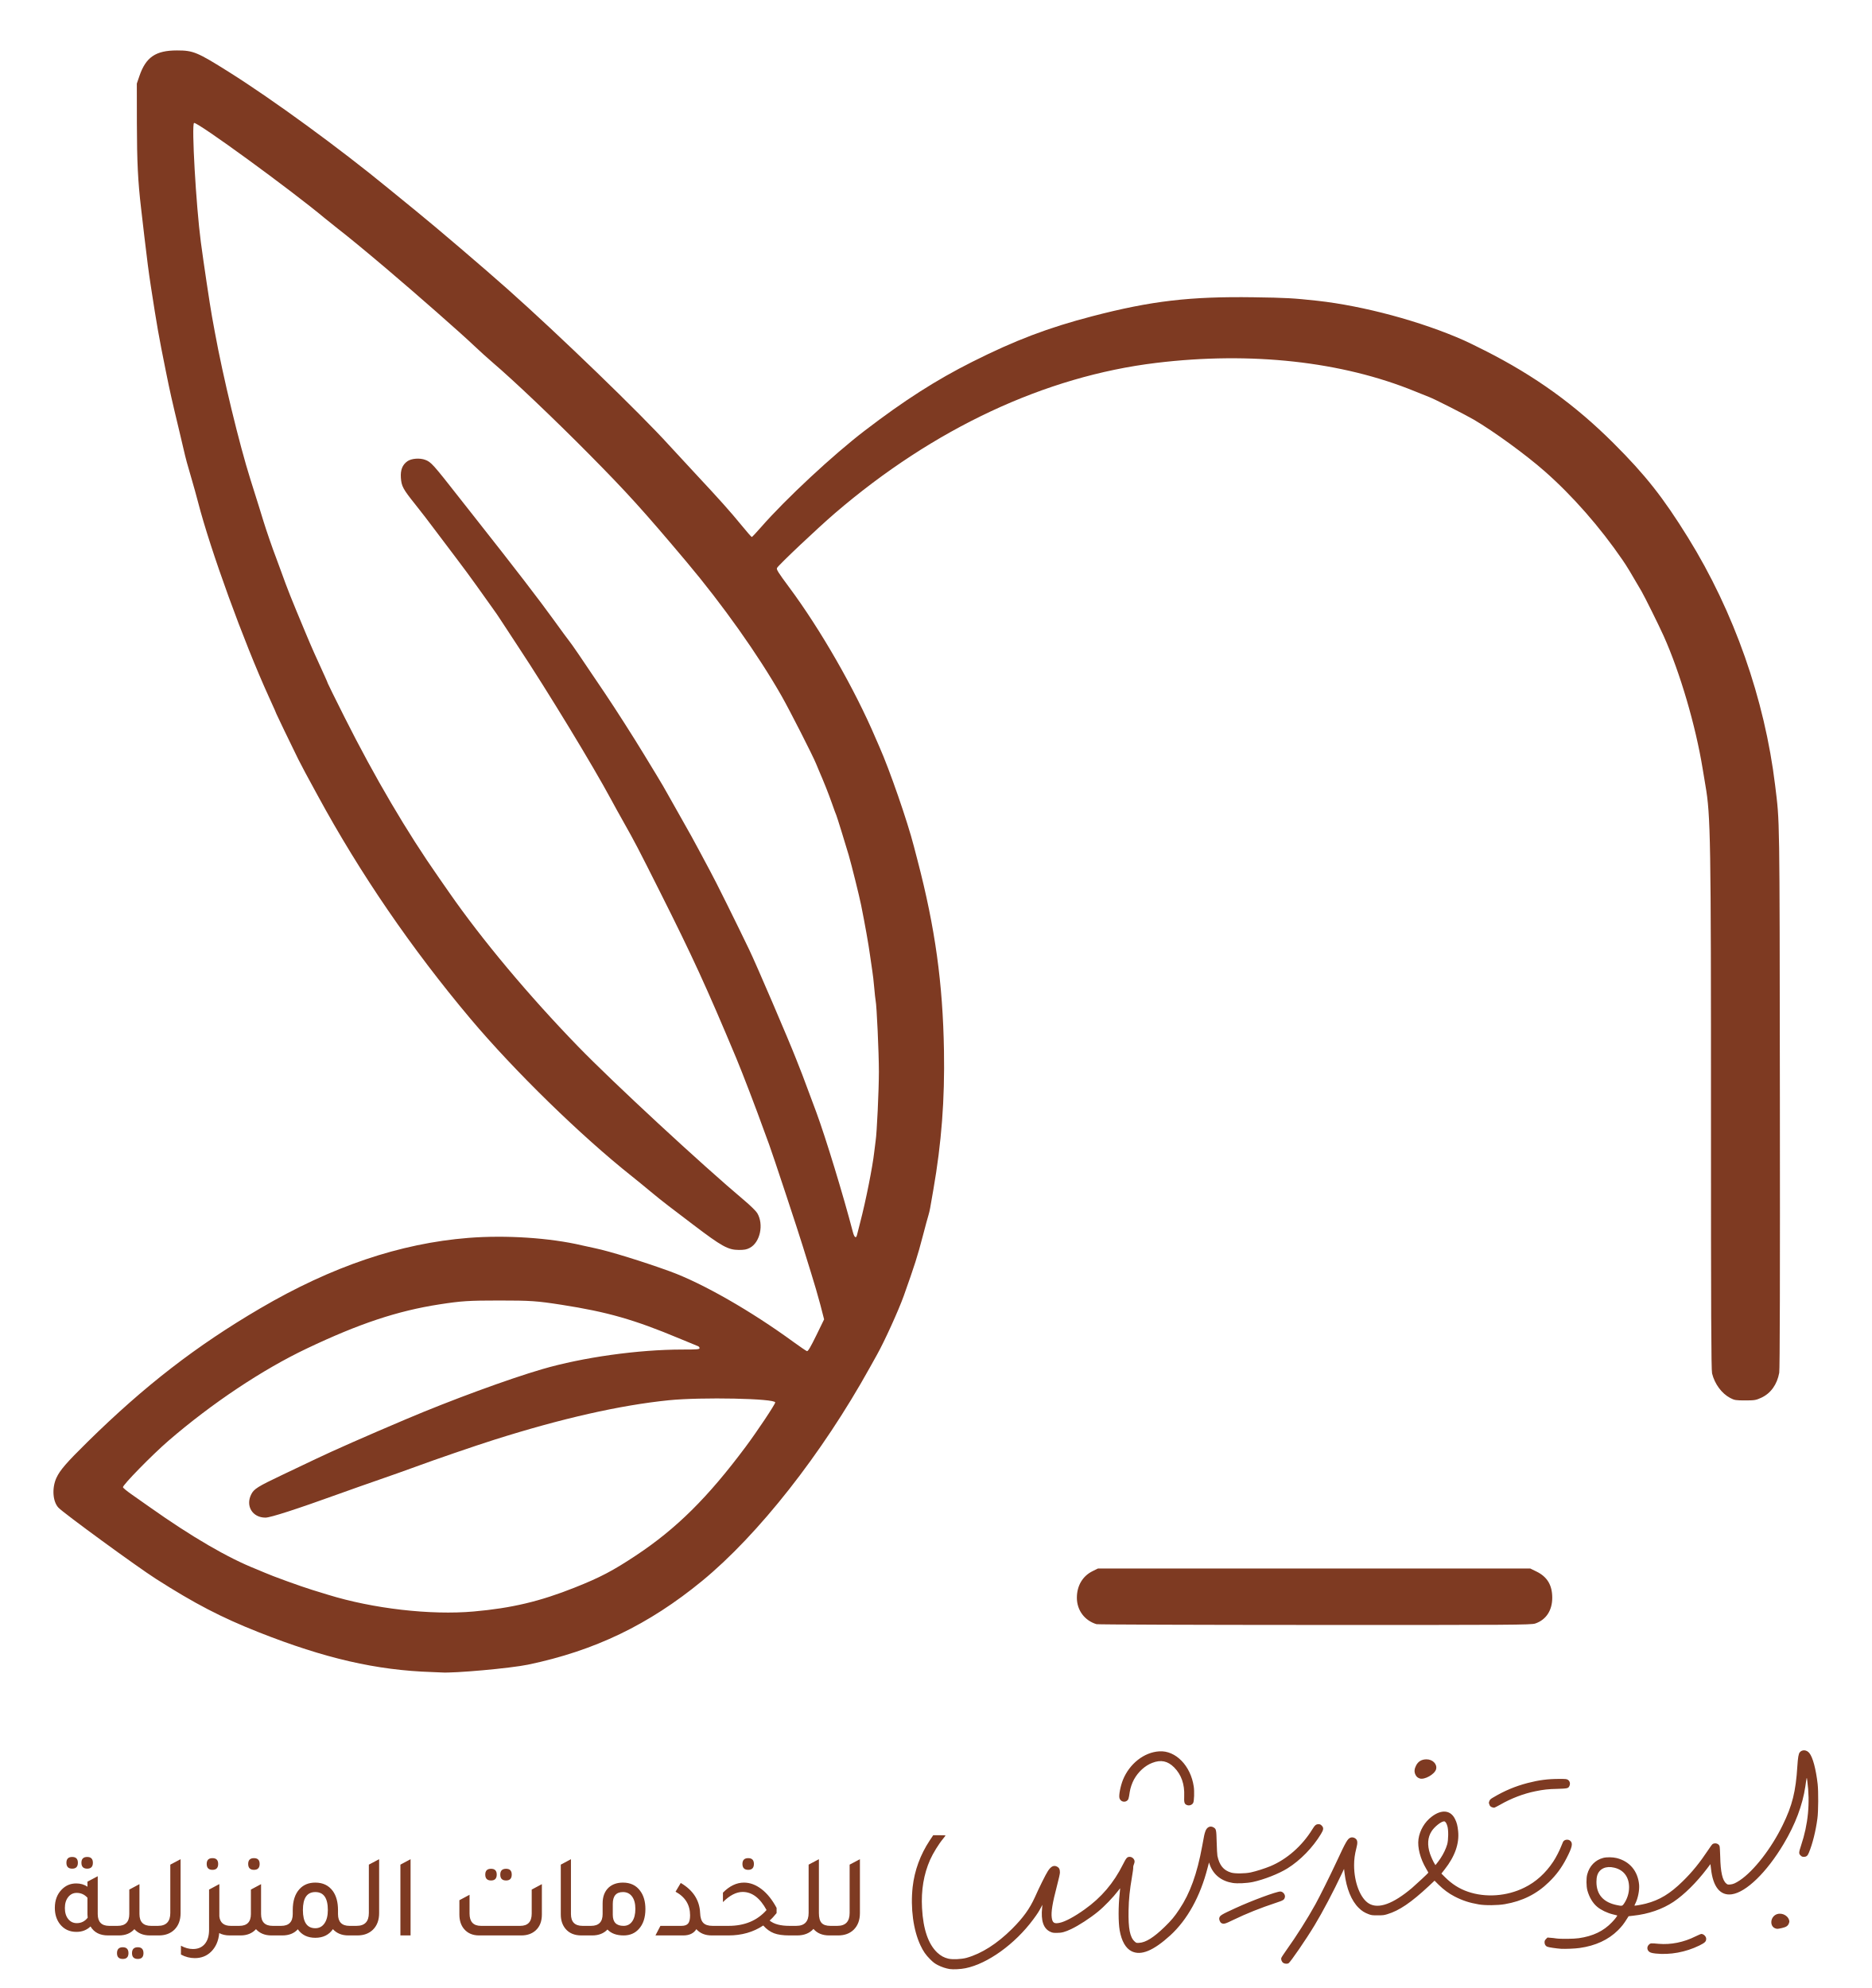
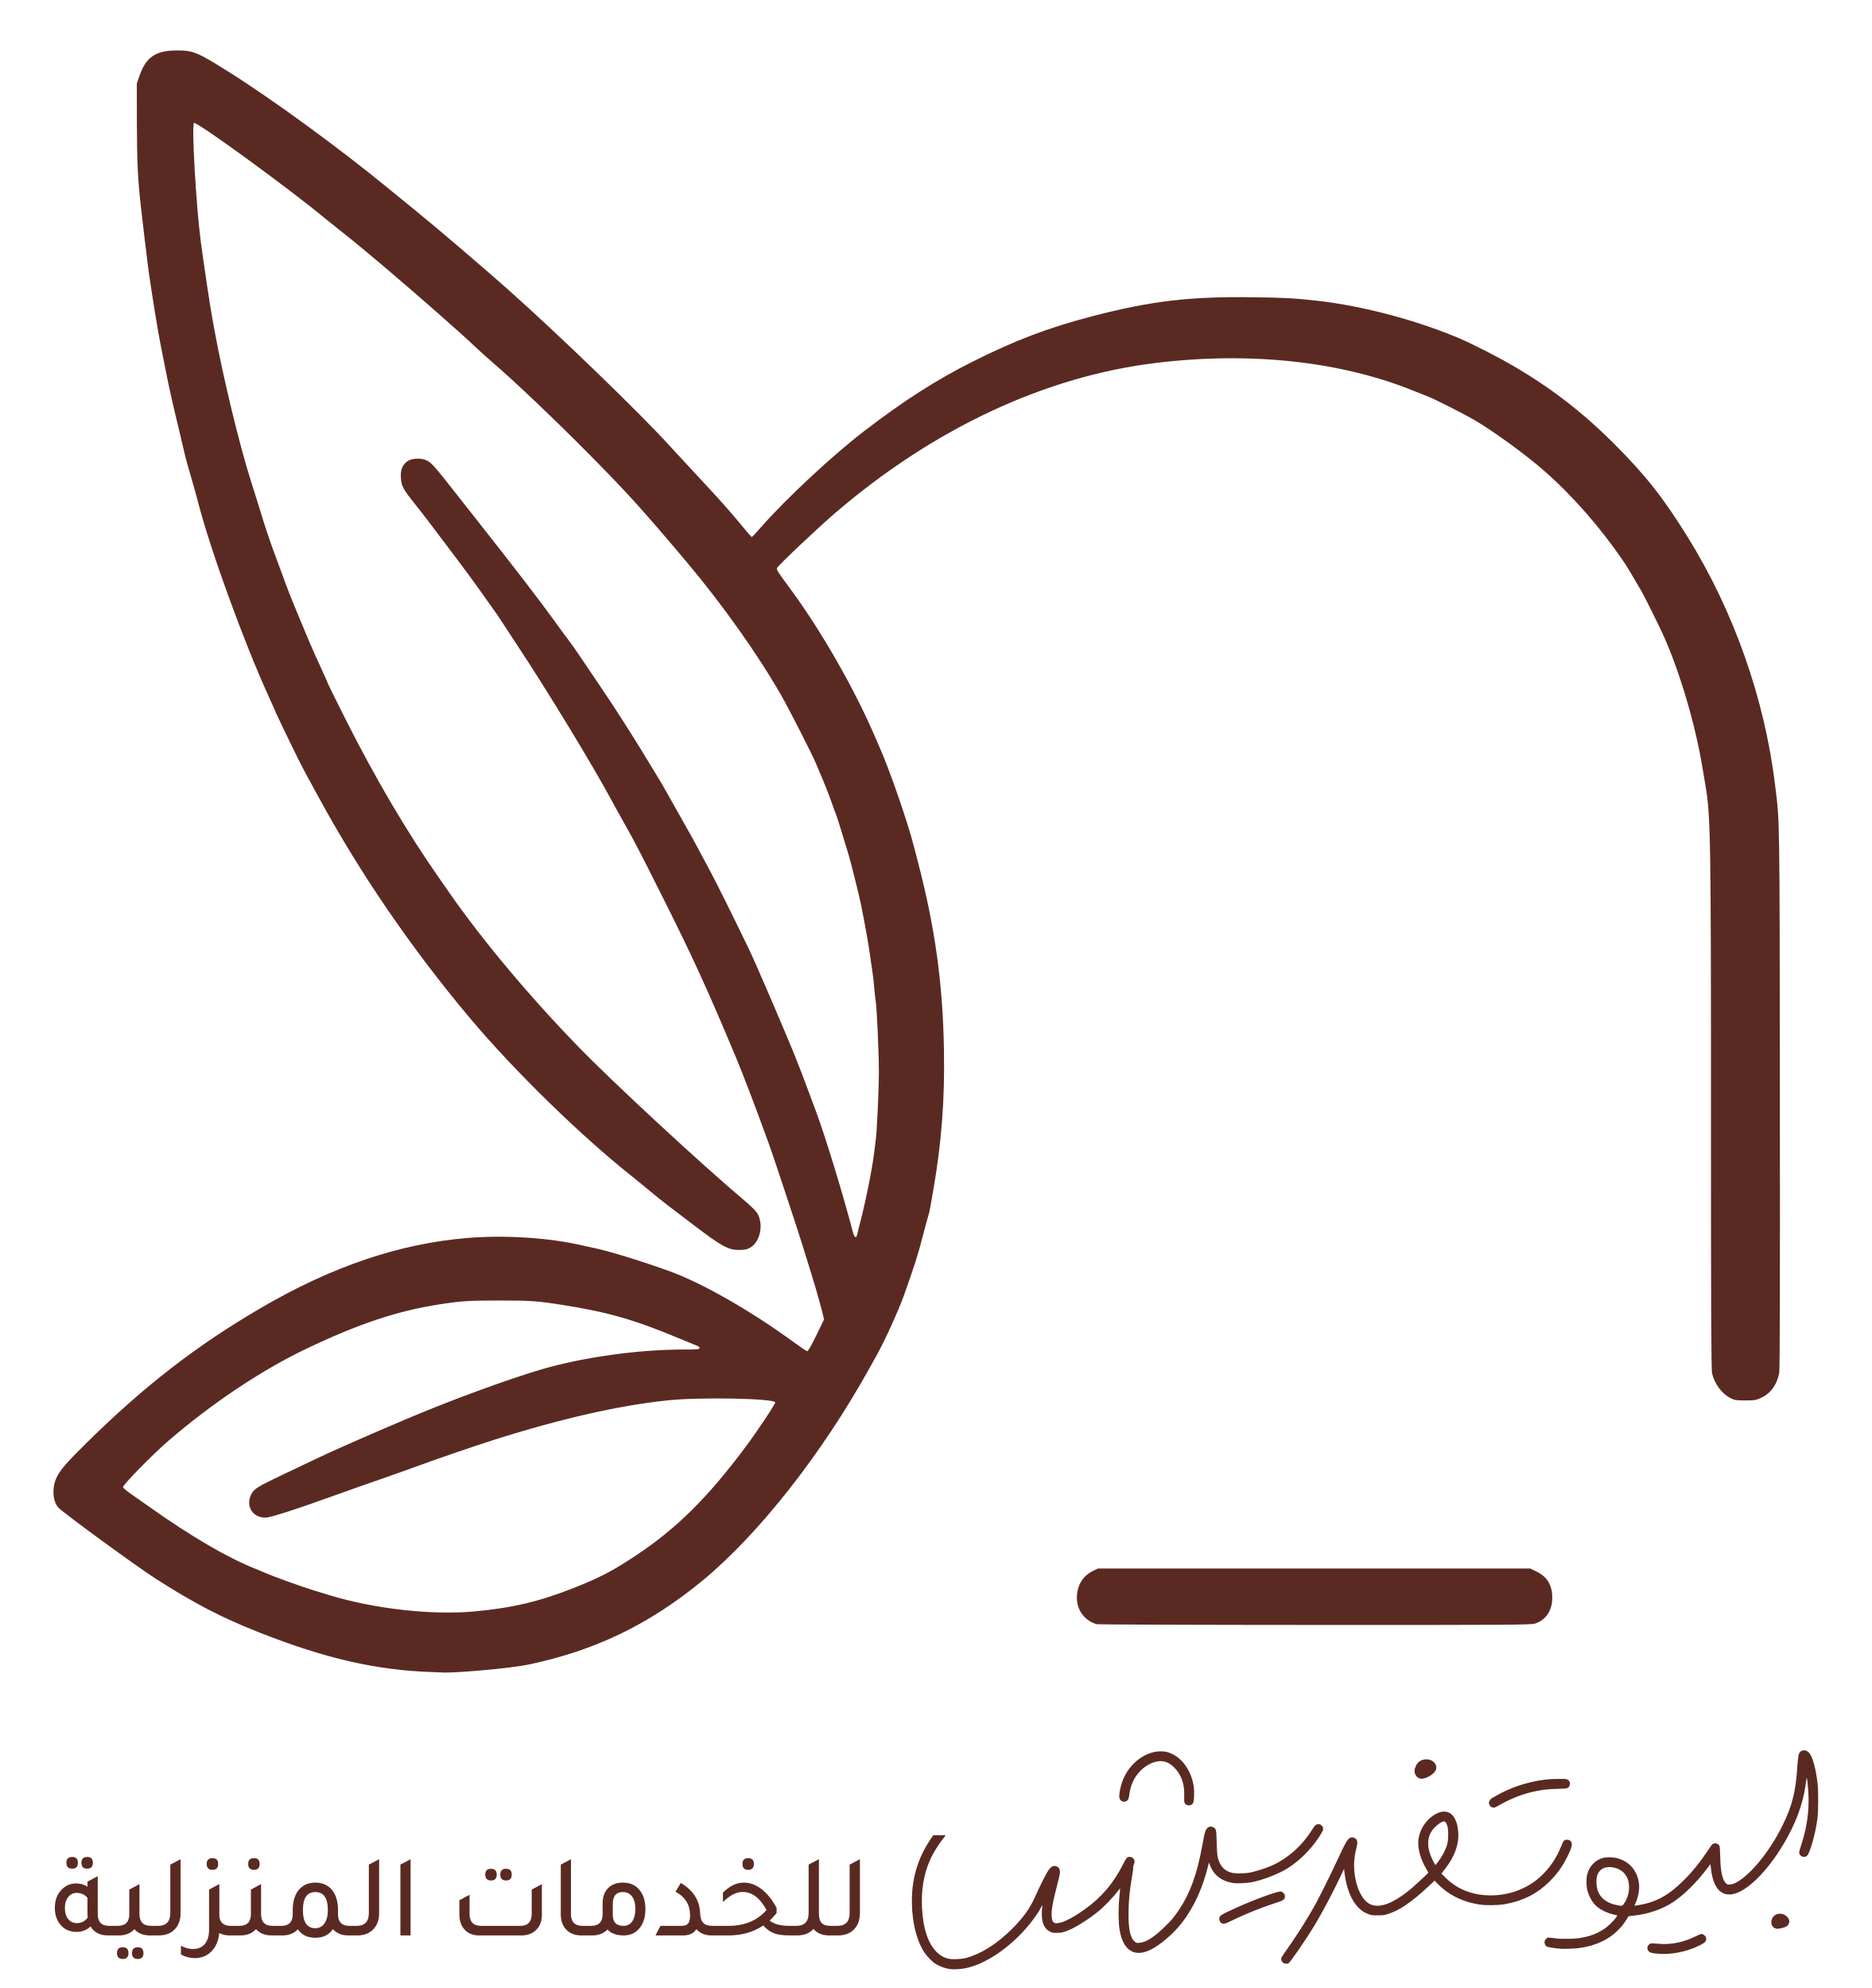
<svg xmlns="http://www.w3.org/2000/svg" viewBox="-4 -4 668 709.545">
-   <g fill="#7E3A22">
+   <g fill="#5A2A22">
    <path d="M150.17 592.78C130.34 592.14 111.96 587.91 88.33 578.57C75.01 573.30 65.50 568.36 51.69 559.54C44.88 555.19 18.68 536.06 16.85 534.10C14.80 531.91 14.48 527.10 16.13 523.48C17.39 520.74 19.71 518.05 27.22 510.66C47.54 490.66 66.04 476.34 88.83 462.99C114.36 448.02 138.74 439.77 163.17 437.82C176.53 436.76 192.29 437.80 203.67 440.48C204.67 440.72 206.78 441.18 208.33 441.50C213.42 442.54 225.69 446.34 235.17 449.79C246.75 454.02 263.97 463.86 279.16 474.95C281.54 476.68 283.72 478.16 284.00 478.24C284.38 478.34 285.25 476.86 287.32 472.64L290.12 466.90L288.78 461.70C288.03 458.84 286.52 453.65 285.42 450.17C284.31 446.68 283.01 442.48 282.52 440.83C281.35 436.88 271.49 407.07 270.50 404.50C270.08 403.40 269.25 401.15 268.66 399.50C266.04 392.17 260.94 378.85 258.77 373.67C248.15 348.31 243.16 337.42 231.47 314.17C223.56 298.42 222.68 296.74 218.51 289.33C217.01 286.68 215.06 283.15 214.18 281.50C207.73 269.47 191.33 242.49 180.85 226.67C178.24 222.72 175.54 218.60 174.84 217.50C174.15 216.40 172.66 214.22 171.52 212.67C170.38 211.11 167.97 207.73 166.17 205.17C164.36 202.60 160.98 198.03 158.67 195.00C156.35 191.97 152.95 187.47 151.12 185.00C149.29 182.53 146.18 178.49 144.21 176.03C139.82 170.55 139.27 169.53 139.07 166.48C138.89 163.72 139.62 161.89 141.39 160.63C142.81 159.62 145.82 159.38 147.78 160.13C149.86 160.92 150.55 161.69 159.83 173.53C161.67 175.87 164.67 179.68 166.50 182.00C179.31 198.22 188.78 210.53 193.67 217.33C196.11 220.72 198.59 224.10 199.18 224.83C200.19 226.09 202.99 230.18 211.94 243.50C215.84 249.30 222.18 259.23 225.78 265.17C226.89 267.00 228.95 270.38 230.34 272.67C231.74 274.96 233.54 278.03 234.33 279.50C235.13 280.97 237.46 285.09 239.50 288.67C241.55 292.24 244.20 297.04 245.40 299.33C246.60 301.62 248.45 305.07 249.50 307.00C251.27 310.22 258.64 325.07 263.41 335.00C265.88 340.12 277.61 367.48 280.16 374.04C281.18 376.68 282.16 379.16 282.33 379.56C282.64 380.31 285.06 386.80 287.35 393.00C290.78 402.33 296.95 422.57 300.41 435.81C300.91 437.70 301.55 438.13 301.86 436.77C301.98 436.26 302.49 434.26 302.99 432.33C304.98 424.72 307.42 412.50 308.01 407.17C308.20 405.52 308.42 403.72 308.51 403.17C308.94 400.60 309.67 385.09 309.67 378.50C309.67 371.75 308.89 354.77 308.51 353.13C308.42 352.74 308.19 350.64 308.00 348.46C307.81 346.28 307.52 343.68 307.34 342.67C307.17 341.66 306.79 339.03 306.49 336.83C305.98 333.05 304.74 326.08 303.32 319.00C302.71 315.93 299.88 304.55 298.89 301.17C297.74 297.24 294.62 287.19 294.47 286.95C294.38 286.81 293.66 284.85 292.87 282.60C291.64 279.12 290.18 275.43 288.19 270.83C287.95 270.28 287.55 269.31 287.29 268.67C286.21 265.93 277.78 249.38 274.90 244.33C266.53 229.65 253.91 211.85 240.99 196.50C225.59 178.21 219.82 171.83 206.18 158.05C193.84 145.58 179.34 131.79 171.83 125.39C170.00 123.82 167.08 121.18 165.33 119.51C160.77 115.15 144.51 100.86 133.69 91.70C126.22 85.38 120.00 80.26 116.71 77.73C115.36 76.68 113.26 75.00 112.04 73.99C99.74 63.71 66.24 39.31 65.25 39.89C64.31 40.44 65.97 69.40 67.67 82.33C68.65 89.75 70.94 105.03 71.66 108.97C72.01 110.91 72.47 113.40 72.67 114.50C75.54 130.27 81.39 154.52 85.39 167.17C88.37 176.62 88.94 178.44 90.02 182.00C91.00 185.21 93.40 192.16 94.51 195.00C94.76 195.64 95.58 197.88 96.34 199.97C98.77 206.71 99.60 208.81 105.18 222.17C107.21 227.03 108.70 230.38 111.87 237.27C112.49 238.62 113.00 239.81 113.00 239.92C113.00 240.03 115.72 245.53 119.04 252.14C129.79 273.52 141.30 293.10 152.68 309.33C153.64 310.71 155.26 313.03 156.28 314.50C167.94 331.31 184.79 351.45 202.31 369.50C214.77 382.34 246.39 411.62 261.82 424.60C263.84 426.30 265.84 428.27 266.26 428.98C268.67 433.03 267.28 439.46 263.58 441.39C262.48 441.97 261.62 442.13 259.67 442.12C255.83 442.10 253.63 440.89 243.33 433.06C240.31 430.76 236.41 427.79 234.67 426.47C232.92 425.15 230.00 422.80 228.17 421.27C226.33 419.73 223.33 417.28 221.50 415.82C203.31 401.39 179.58 378.22 163.96 359.67C142.87 334.59 124.52 307.79 109.42 280.00C107.78 276.97 105.78 273.30 104.98 271.83C104.19 270.37 103.05 268.19 102.46 267.00C99.73 261.45 94.67 250.97 94.67 250.85C94.67 250.73 93.91 249.02 91.93 244.67C82.91 224.85 71.12 192.41 66.67 175.17C66.10 172.97 65.06 169.22 64.35 166.83C62.93 162.05 62.26 159.59 61.52 156.33C61.25 155.14 60.58 152.29 60.03 150.00C57.20 138.21 56.73 136.12 55.19 128.50C52.54 115.32 52.11 112.88 49.81 98.00C49.09 93.32 48.44 88.35 47.51 80.33C47.05 76.39 46.53 71.89 46.35 70.33C45.22 60.71 44.88 53.69 44.85 40.00L44.83 25.83L45.74 23.17C48.05 16.39 51.55 14.00 59.18 14.00C64.99 14.00 66.39 14.59 77.83 21.78C93.35 31.54 117.24 48.99 134.47 63.14C137.39 65.54 141.91 69.23 144.51 71.33C151.45 76.95 168.72 91.69 177.23 99.26C195.44 115.45 224.57 143.61 234.77 154.88C236.46 156.74 240.69 161.31 244.17 165.04C252.85 174.34 256.57 178.50 260.62 183.45C262.51 185.77 264.18 187.67 264.31 187.67C264.44 187.67 265.96 186.05 267.68 184.08C276.44 174.06 293.34 158.33 304.65 149.68C318.76 138.88 330.08 131.64 342.98 125.15C358.32 117.44 370.08 112.97 385.87 108.86C406.85 103.40 420.72 101.77 443.45 102.10C455.03 102.27 457.58 102.41 466.17 103.35C482.71 105.18 503.25 110.72 518.50 117.49C519.60 117.97 522.98 119.62 526.00 121.15C543.81 130.16 558.12 140.47 571.85 154.17C583.23 165.52 589.55 173.53 598.42 187.83C614.86 214.35 625.81 245.50 629.54 276.33C631.20 290.09 631.12 284.71 631.23 387.83C631.30 451.05 631.22 484.78 631.00 485.96C630.23 490.17 627.97 493.31 624.59 494.87C622.69 495.75 622.17 495.83 618.83 495.83C615.51 495.83 615.01 495.75 613.49 494.95C610.46 493.35 607.95 489.95 607.03 486.19C606.72 484.93 606.63 463.84 606.64 395.19C606.65 295.17 606.51 287.00 604.66 276.33C604.48 275.32 604.03 272.62 603.66 270.33C601.16 254.95 595.58 235.97 589.76 223.00C588.06 219.22 583.04 209.09 581.83 207.00C577.72 199.93 576.70 198.24 575.05 195.83C567.07 184.18 557.20 172.92 547.33 164.24C540.63 158.33 529.12 149.95 522.00 145.78C518.99 144.02 507.85 138.37 506.17 137.75C505.62 137.55 503.30 136.62 501.01 135.68C474.87 124.99 442.52 121.43 408.67 125.52C369.01 130.31 329.24 148.91 294.00 179.16C287.91 184.39 273.88 197.64 273.31 198.71C273.03 199.23 273.76 200.38 277.57 205.51C288.84 220.65 301.08 242.01 308.52 259.50C308.75 260.05 309.34 261.40 309.83 262.50C313.46 270.66 319.88 289.17 322.14 298.00C322.26 298.46 322.87 300.79 323.49 303.18C329.75 327.18 332.49 346.92 332.90 371.00C333.20 388.50 332.03 403.88 329.10 420.67C328.63 423.32 328.13 426.22 327.98 427.09C327.83 427.97 327.54 429.17 327.35 429.76C327.15 430.35 326.25 433.68 325.34 437.17C323.50 444.24 322.42 447.63 318.55 458.50C316.71 463.65 311.61 474.88 308.99 479.52C308.58 480.24 307.41 482.33 306.40 484.17C289.35 514.92 266.69 543.74 246.55 560.28C227.52 575.90 208.24 585.17 184.48 590.13C178.28 591.43 157.79 593.27 153.50 592.92C153.13 592.89 151.63 592.83 150.17 592.78ZM387.33 575.69C383.07 574.39 380.33 570.71 380.33 566.26C380.33 561.99 382.38 558.51 385.93 556.77L387.83 555.83L465.00 555.83L542.17 555.83L544.39 556.92C548.19 558.78 549.98 561.75 549.99 566.20C550.01 570.77 547.79 574.15 543.91 575.46C542.45 575.95 535.46 576.00 465.24 575.97C422.85 575.96 387.79 575.83 387.33 575.69ZM165.08 571.16C178.58 569.97 188.71 567.57 201.10 562.63C210.21 559.01 214.67 556.67 223.00 551.15C237.42 541.59 248.62 530.49 262.13 512.37C266.24 506.86 272.67 497.21 272.67 496.55C272.67 495.13 246.32 494.59 234.67 495.77C217.28 497.54 196.53 502.23 172.33 509.89C165.48 512.06 151.26 516.94 144.17 519.56C141.42 520.58 135.72 522.60 131.50 524.06C127.28 525.52 120.91 527.76 117.33 529.06C101.84 534.65 92.54 537.66 90.74 537.66C86.09 537.67 83.55 533.48 85.68 529.32C86.64 527.42 88.00 526.57 96.54 522.51C100.74 520.52 106.19 517.92 108.67 516.74C115.03 513.70 126.53 508.63 140.84 502.56C156.91 495.74 177.33 488.24 189.46 484.69C203.96 480.45 223.81 477.67 239.58 477.67C244.82 477.67 245.67 477.60 245.67 477.16C245.67 476.88 245.40 476.56 245.08 476.45C244.76 476.34 241.72 475.09 238.33 473.67C222.33 466.98 212.82 464.26 196.50 461.71C187.61 460.32 185.33 460.17 174.17 460.17C163.30 460.17 160.62 460.34 152.83 461.55C137.82 463.88 124.20 468.41 105.50 477.30C89.70 484.80 71.62 496.86 56.12 510.23C50.32 515.24 39.62 526.17 39.88 526.84C39.99 527.11 41.29 528.19 42.79 529.24C44.28 530.28 47.23 532.35 49.33 533.84C64.52 544.59 77.32 552.04 87.47 556.05C88.38 556.41 89.73 556.98 90.47 557.31C93.05 558.47 103.51 562.26 107.50 563.48C109.70 564.16 112.17 564.92 113.00 565.17C129.11 570.16 149.70 572.53 165.08 571.16Z" />
    <path transform="translate(320.70 620.00) scale(0.29122)" d="M48.8 270.5C44.0 269.7 39.1 268.1 34.2 265.6C30.6 263.7 28.8 262.4 24.9 258.5C19.6 253.2 16.5 248.8 13.0 241.3C4.3 222.7 0.7 195.8 3.5 170.0C5.8 149.7 12.9 130.3 24.5 112.8L28.7 106.5L36.4 106.5C42.4 106.5 44.0 106.6 43.7 107.1C43.5 107.5 42.2 109.1 40.9 110.7C35.5 117.2 28.5 128.5 24.9 136.6C17.1 154.3 13.8 173.8 15.0 195.8C16.4 221.9 22.7 240.0 33.7 250.4C37.9 254.3 42.1 256.6 47.3 257.8C52.5 259.0 63.2 258.5 69.5 256.8C88.0 251.6 107.0 239.5 125.3 221.3C139.1 207.5 146.9 196.6 153.3 182.5C158.8 170.1 166.6 154.5 169.2 150.5C173.0 144.6 176.5 142.9 180.5 145.0C183.0 146.3 184.0 148.3 184.0 152.1C184.0 153.8 182.7 159.6 180.5 168.0C174.8 189.8 173.0 200.6 174.0 207.7C174.9 214.0 177.1 215.3 183.9 213.8C190.5 212.4 201.9 206.3 214.3 197.4C234.7 182.9 249.8 165.2 261.3 142.2C265.3 134.2 266.4 133.0 269.5 133.0C272.6 133.0 275.5 135.8 275.5 138.8C275.5 139.6 275.1 141.2 274.6 142.3C274.1 143.4 273.7 145.0 273.8 145.8C274.0 146.6 273.3 151.9 272.3 157.5C269.5 174.0 268.4 184.3 268.1 198.8C267.7 220.9 269.8 231.5 275.5 236.7C277.6 238.6 277.6 238.6 281.2 238.4C289.3 237.9 299.0 231.8 312.4 218.8C320.7 210.7 324.4 206.3 330.4 197.2C343.5 177.6 352.1 153.8 358.3 120.0C361.0 105.5 360.8 106.0 362.1 102.1C363.8 96.6 368.2 94.4 372.4 97.0C375.5 98.9 375.7 99.8 376.1 115.2C376.3 123.0 376.7 130.4 377.0 131.8C379.5 143.4 384.4 149.5 393.8 152.3C398.4 153.7 410.5 153.6 417.8 152.1C424.3 150.7 435.0 147.3 441.8 144.5C462.0 136.1 480.8 119.6 493.3 99.3C496.4 94.2 497.9 93.0 500.8 93.0C502.7 93.0 503.4 93.3 504.8 94.7C507.4 97.3 507.2 99.7 503.9 105.0C493.8 121.7 478.5 137.4 462.9 147.1C452.2 153.8 433.7 161.0 420.5 163.8C412.8 165.4 401.4 165.9 395.7 165.0C382.0 162.8 372.1 155.0 367.7 142.8L366.7 139.9L365.0 146.3C356.1 181.3 340.2 210.1 319.2 229.3C298.4 248.2 283.3 254.4 271.8 248.7C264.6 245.1 259.5 236.2 257.2 223.0C255.5 213.1 255.5 193.5 257.2 178.2C257.6 174.7 257.8 171.7 257.8 171.6C257.7 171.5 256.7 172.8 255.5 174.4C249.4 182.4 238.4 193.9 230.5 200.3C220.6 208.4 206.9 217.2 197.9 221.5C190.0 225.2 186.2 226.2 180.2 226.2C175.8 226.2 174.9 226.1 172.1 224.8C163.8 220.9 160.5 211.3 162.2 195.2L162.5 191.8L160.8 195.0C158.5 199.5 156.1 203.3 151.2 209.8C129.0 239.8 95.5 264.0 68.3 269.5C62.6 270.7 53.2 271.2 48.8 270.5ZM457.9 263.1C455.9 261.9 454.7 258.9 455.3 256.9C455.6 256.0 458.5 251.6 461.7 247.1C473.6 230.5 487.5 208.6 497.3 190.8C503.3 179.7 514.0 158.3 522.8 139.5C534.5 114.3 536.4 111.0 540.0 109.5C542.0 108.7 544.7 109.2 546.6 110.9C548.8 112.9 549.0 115.8 547.3 122.3C545.3 130.1 544.5 136.2 544.5 143.2C544.5 164.4 552.2 184.1 562.8 190.3C574.5 197.2 592.4 190.6 615.4 171.2C620.5 166.8 635.5 152.9 635.5 152.4C635.5 152.3 634.3 150.0 632.8 147.5C625.6 135.3 622.0 121.5 623.4 111.3C624.9 100.6 631.0 90.2 639.7 83.7C651.8 74.5 662.9 75.7 668.2 86.7C670.4 91.1 671.3 94.7 672.0 101.4C673.6 116.7 668.1 132.4 655.5 148.4L651.5 153.5L655.9 157.9C664.3 166.3 673.4 172.1 683.9 175.7C705.6 183.2 731.7 181.4 753.2 170.7C767.2 163.9 779.3 152.9 788.6 138.8C792.0 133.7 796.3 125.3 798.5 119.6C799.4 117.5 800.3 115.2 800.6 114.6C802.1 111.7 807.0 111.1 809.5 113.4C812.9 116.4 811.8 121.3 804.7 135.0C798.8 146.4 792.3 155.2 783.2 164.0C768.4 178.5 750.8 187.3 729.2 191.0C720.8 192.5 705.1 192.7 697.3 191.3C685.7 189.3 677.4 186.6 667.5 181.5C660.4 177.8 654.2 173.2 647.9 167.0L643.1 162.2L636.2 168.7C614.4 189.0 599.9 198.9 585.2 203.3C581.3 204.5 579.9 204.7 573.5 204.7C566.8 204.7 566.0 204.6 562.6 203.4C557.6 201.6 553.9 199.3 550.3 195.7C541.2 186.9 535.1 171.8 532.8 152.9L532.2 147.8L529.5 153.5C519.1 175.6 506.1 200.3 496.0 217.0C485.9 233.8 466.4 262.2 464.1 263.5C462.6 264.3 459.4 264.1 457.9 263.1ZM914.0 251.5C908.7 250.9 906.8 250.2 905.3 248.5C903.3 246.1 903.5 242.9 905.7 240.7C907.7 238.7 908.0 238.7 917.8 239.6C932.7 240.9 948.6 237.7 962.9 230.5C966.3 228.9 969.4 227.5 970.0 227.5C972.9 227.5 976.0 230.6 976.0 233.4C976.0 236.8 974.6 238.2 967.6 241.7C950.8 249.9 931.7 253.4 914.0 251.5ZM798.2 245.7C792.3 245.3 782.7 243.9 781.1 243.1C779.4 242.4 778.2 240.6 778.0 238.8C777.7 236.4 778.1 235.3 779.8 233.6L781.5 231.9L785.1 232.2C787.1 232.3 790.3 232.7 792.2 233.0C797.8 233.8 813.9 233.6 819.9 232.7C837.3 230.2 850.2 224.0 860.5 213.2C864.1 209.5 867.4 205.2 866.9 204.8C866.8 204.8 864.3 204.1 861.3 203.4C854.5 201.7 847.0 198.1 842.5 194.3C837.0 189.8 832.7 182.5 830.4 174.2C829.0 169.0 828.9 159.3 830.2 154.5C832.9 144.2 840.1 136.8 849.8 134.3C854.0 133.2 861.5 133.3 866.3 134.5C882.3 138.5 892.3 150.5 893.8 167.3C894.3 174.1 892.4 183.8 889.2 190.2C888.5 191.5 888.0 192.7 888.1 192.8C888.5 193.1 897.1 191.6 902.2 190.3C919.0 185.9 931.7 178.2 947.2 163.0C958.8 151.7 968.3 139.9 978.2 125.0C981.2 120.3 983.4 117.5 984.2 117.1C987.5 115.6 991.3 116.9 992.4 119.9C992.7 120.6 993.0 126.4 993.2 132.8C993.6 151.6 995.9 161.8 1000.6 165.7C1002.1 167.0 1002.5 167.1 1005.3 166.9C1009.0 166.6 1011.9 165.3 1017.2 161.8C1034.4 150.3 1055.9 122.6 1069.7 94.2C1081.5 70.2 1085.8 52.9 1087.7 22.2C1088.4 11.2 1089.2 6.8 1090.6 5.0C1093.5 1.3 1099.1 1.7 1102.4 5.8C1106.6 10.8 1110.5 25.4 1112.6 43.8C1113.6 52.5 1113.5 77.7 1112.3 86.0C1110.3 101.3 1106.3 117.2 1101.9 127.8C1100.3 131.8 1098.8 133.0 1095.6 133.0C1094.0 133.0 1093.1 132.7 1092.0 131.6C1089.3 129.2 1089.3 128.1 1092.3 119.0C1101.0 93.0 1103.5 67.1 1099.9 39.8C1099.2 34.5 1099.3 34.3 1097.5 46.8C1094.1 69.6 1085.3 93.1 1070.9 117.2C1050.1 152.1 1025.0 176.4 1007.4 178.9C993.3 180.9 984.3 169.9 981.9 147.6L981.2 141.9L976.9 147.6C964.1 164.5 949.1 179.3 936.0 188.1C922.4 197.2 905.0 203.2 886.8 205.1L880.9 205.8L878.8 209.1C875.3 214.8 872.4 218.5 867.9 223.0C856.1 234.7 840.3 242.0 820.9 244.7C815.5 245.5 803.3 246.0 798.2 245.7ZM1060.8 220.7C1054.1 218.4 1054.2 208.1 1060.9 204.1C1066.9 200.6 1075.6 203.9 1077.6 210.5C1078.1 212.3 1078.0 212.8 1077.2 214.9C1076.0 217.7 1073.9 219.1 1069.0 220.2C1063.7 221.4 1062.9 221.5 1060.8 220.7ZM381.9 214.2C380.3 213.4 378.8 209.9 379.3 208.0C379.9 204.9 381.8 203.8 399.0 195.9C419.0 186.7 449.2 175.5 454.1 175.5C457.3 175.5 460.4 179.3 459.7 182.4C458.9 185.7 458.0 186.3 448.9 189.3C429.8 195.6 412.8 202.4 396.0 210.5C386.4 215.2 384.6 215.7 381.9 214.2ZM874.9 190.9C879.2 184.8 881.5 177.6 881.5 170.3C881.5 157.7 874.9 149.0 863.4 146.3C853.2 143.8 845.1 147.5 842.5 155.7C841.8 158.1 841.5 160.4 841.5 163.7C841.5 179.3 850.1 188.9 866.8 192.2C872.6 193.4 873.1 193.3 874.9 190.9ZM650.3 135.0C654.1 129.3 657.0 123.2 658.6 117.7C660.1 112.4 660.3 100.0 658.8 95.3C657.7 91.5 656.3 89.5 654.8 89.5C651.3 89.5 643.0 96.1 639.5 101.6C634.6 109.1 634.0 118.5 637.5 129.1C638.9 133.2 641.7 139.3 643.4 141.9L644.2 143.1L645.6 141.4C646.4 140.5 648.5 137.6 650.3 135.0ZM713.2 72.1C711.5 71.3 710.9 70.7 710.3 68.9C709.5 66.8 709.5 66.6 710.3 64.6C711.0 62.8 711.7 62.1 715.2 60.1C728.8 52.0 742.2 46.4 757.2 42.5C771.1 38.9 781.9 37.5 795.9 37.5C803.9 37.5 804.9 37.6 806.4 38.5C809.0 40.1 809.8 43.6 808.2 46.5C806.9 49.1 805.7 49.3 793.5 49.7C782.4 49.9 776.6 50.6 766.8 52.6C752.2 55.5 736.9 61.4 723.5 69.1C720.3 70.9 717.2 72.5 716.5 72.7C715.8 72.9 714.4 72.6 713.2 72.1ZM338.9 69.2C336.5 67.9 336.0 66.0 336.3 58.5C336.9 44.0 332.8 32.3 324.0 23.4C316.1 15.5 307.8 13.7 297.2 17.8C288.4 21.1 279.9 28.8 274.8 38.1C272.4 42.5 270.2 48.8 269.5 53.8C268.4 61.7 267.9 63.1 266.0 64.4C262.7 66.6 258.3 65.1 257.0 61.2C255.9 58.0 258.1 46.5 261.2 38.7C269.2 18.9 287.1 4.8 305.8 3.7C325.8 2.4 344.3 21.4 348.0 46.9C348.9 52.8 348.5 64.8 347.3 66.9C345.8 69.7 341.9 70.8 338.9 69.2ZM624.8 36.9C622.1 35.9 620.7 34.6 619.5 31.9C618.0 28.5 618.4 25.0 620.6 20.8C623.2 16.0 627.2 13.6 633.0 13.5C640.8 13.4 646.6 19.4 645.0 25.6C643.3 31.9 630.5 39.0 624.8 36.9Z" />
    <path d="M21.77 662.951Q19.703 662.951 19.703 660.842Q19.703 658.775 21.77 658.775Q23.795 658.775 23.795 660.842Q23.795 662.951 21.77 662.951ZM27.127 662.951Q25.06 662.951 25.06 660.842Q25.06 658.775 27.127 658.775Q29.151 658.775 29.151 660.842Q29.151 662.951 27.127 662.951ZM34.972 683.366H37.756V686.782H34.551Q30.206 686.782 28.308 683.577Q26.283 685.517 23.288 685.517Q19.577 685.517 17.383 682.733Q15.57 680.371 15.57 676.954Q15.57 672.863 18.058 670.374Q20.167 668.223 23.204 668.223Q25.524 668.223 27.211 669.404V667.59L30.881 665.65V679.148Q30.881 683.366 34.972 683.366ZM27.211 673.327Q25.651 671.597 23.373 671.597Q21.517 671.597 20.336 673.095Q19.155 674.592 19.155 676.996Q19.155 679.443 20.336 680.919Q21.517 682.396 23.415 682.396Q25.777 682.396 27.296 680.455Q27.211 679.696 27.211 679.274ZM49.904 683.366H52.688V686.782H49.482Q45.981 686.782 43.957 684.547Q41.932 686.782 38.431 686.782H35.225V683.366H38.009Q42.143 683.366 42.143 679.148V670.416L45.77 668.476V679.148Q45.77 683.366 49.904 683.366ZM39.823 691Q41.848 691 41.848 693.109Q41.848 695.176 39.823 695.176Q37.756 695.176 37.756 693.109Q37.756 691 39.823 691ZM45.18 691Q47.205 691 47.205 693.109Q47.205 695.176 45.18 695.176Q43.113 695.176 43.113 693.109Q43.113 691 45.18 691ZM50.157 686.782V683.366H52.393Q56.779 683.366 56.779 678.768V661.516L60.449 659.576V678.81Q60.449 682.564 58.214 684.758Q56.105 686.782 52.688 686.782ZM71.838 663.372Q69.771 663.372 69.771 661.263Q69.771 659.197 71.838 659.197Q73.862 659.197 73.862 661.263Q73.862 663.372 71.838 663.372ZM78.376 683.366H81.159V686.782H77.954Q75.803 686.782 74.242 685.939Q73.862 690.114 71.331 692.603Q69.012 694.881 65.511 694.881Q62.98 694.881 60.576 693.615V690.452Q62.727 691.633 64.878 691.633Q67.577 691.633 69.096 689.819Q70.614 688.005 70.614 684.8V670.416L74.242 668.476V668.518L74.284 668.476V679.991Q74.664 683.366 78.376 683.366ZM86.643 663.372Q84.576 663.372 84.576 661.263Q84.576 659.197 86.643 659.197Q88.667 659.197 88.667 661.263Q88.667 663.372 86.643 663.372ZM93.307 683.366H96.091V686.782H92.885Q89.385 686.782 87.36 684.547Q85.335 686.782 81.834 686.782H78.629V683.366H81.413Q85.546 683.366 85.546 679.148V670.416L89.174 668.476V679.148Q89.174 683.366 93.307 683.366ZM120.724 683.366H123.55V686.782H120.345Q116.844 686.782 114.819 684.547Q112.668 687.626 108.534 687.626Q104.401 687.626 102.292 684.589Q100.309 686.782 96.766 686.782H93.56V683.366H96.344Q100.478 683.366 100.478 679.148V677.756Q100.478 672.863 102.882 670.248Q104.991 667.928 108.534 667.928Q112.584 667.928 114.777 670.923Q116.633 673.496 116.633 677.756V679.148Q116.633 683.366 120.724 683.366ZM108.534 684.209Q110.601 684.209 111.803 682.48Q113.005 680.751 113.005 677.714Q113.005 671.302 108.534 671.302Q104.105 671.302 104.105 677.714Q104.105 684.209 108.534 684.209ZM121.02 686.782V683.366H123.255Q127.642 683.366 127.642 678.768V661.516L131.311 659.576V678.81Q131.311 682.564 129.076 684.758Q126.967 686.782 123.55 686.782ZM138.904 686.782V661.516L142.531 659.576V686.782ZM171.256 667.169Q169.189 667.169 169.189 665.06Q169.189 662.993 171.256 662.993Q173.281 662.993 173.281 665.06Q173.281 667.169 171.256 667.169ZM176.613 667.169Q174.546 667.169 174.546 665.06Q174.546 662.993 176.613 662.993Q178.637 662.993 178.637 665.06Q178.637 667.169 176.613 667.169ZM166.996 686.782Q163.579 686.782 161.639 684.505Q159.952 682.522 159.952 679.316V674.213L163.579 672.272V678.979Q163.579 683.366 167.671 683.366H181.674Q185.766 683.366 185.766 678.979V670.416L189.393 668.476V679.316Q189.393 682.986 187.158 685.011Q185.175 686.782 182.054 686.782ZM203.481 686.782Q199.812 686.782 197.829 684.42Q196.142 682.396 196.142 679.274V661.516L199.77 659.576V679.148Q199.77 683.366 203.903 683.366H206.687V686.782ZM211.074 675.351Q211.074 671.682 213.267 669.657Q215.207 667.928 218.329 667.928Q222.336 667.928 224.487 670.88Q226.343 673.369 226.343 677.376Q226.343 681.932 223.981 684.505Q221.914 686.782 218.582 686.782Q214.786 686.782 212.803 684.673Q210.779 686.782 207.362 686.782H204.156V683.366H206.94Q211.074 683.366 211.074 679.148ZM214.701 679.443Q214.701 683.366 218.54 683.366Q220.522 683.366 221.64 681.763Q222.758 680.16 222.758 677.292Q222.758 674.466 221.577 672.884Q220.396 671.302 218.329 671.302Q214.701 671.302 214.701 675.52ZM229.928 686.782 231.7 683.366H239.208Q240.895 683.366 241.591 682.522Q242.287 681.678 242.287 679.612Q242.287 674.002 237.099 671.176L238.955 668.054Q245.577 671.935 245.872 678.768Q245.957 681.214 246.99 682.29Q248.024 683.366 250.301 683.366H252.79V686.782H250.006Q246.505 686.782 244.523 684.547Q243.131 686.782 239.841 686.782ZM263.04 663.372Q260.973 663.372 260.973 661.263Q260.973 659.197 263.04 659.197Q265.064 659.197 265.064 661.263Q265.064 663.372 263.04 663.372ZM277.76 683.366H280.502V686.782H277.718Q274.302 686.782 272.235 686.002Q270.168 685.222 268.396 683.239Q263.082 686.782 255.996 686.782H250.259V683.366H256.038Q264.6 683.366 269.577 677.714Q266.077 671.26 261.057 671.26Q257.641 671.26 254.013 674.887V671.513Q257.556 667.928 261.521 667.928Q264.769 667.928 267.806 670.269Q270.843 672.61 273.163 676.954V678.81Q271.855 680.455 270.674 681.468Q272.952 683.366 277.76 683.366ZM292.355 683.366H295.139V686.782H291.933Q288.305 686.782 286.323 684.462Q284.214 686.782 280.502 686.782H277.971V683.366H280.207Q284.594 683.366 284.594 678.768V661.516L288.263 659.576V678.81Q288.263 681.257 289.212 682.311Q290.161 683.366 292.355 683.366ZM292.608 686.782V683.366H294.843Q299.23 683.366 299.23 678.768V661.516L302.9 659.576V678.81Q302.9 682.564 300.664 684.758Q298.555 686.782 295.139 686.782Z" />
  </g>
</svg>
